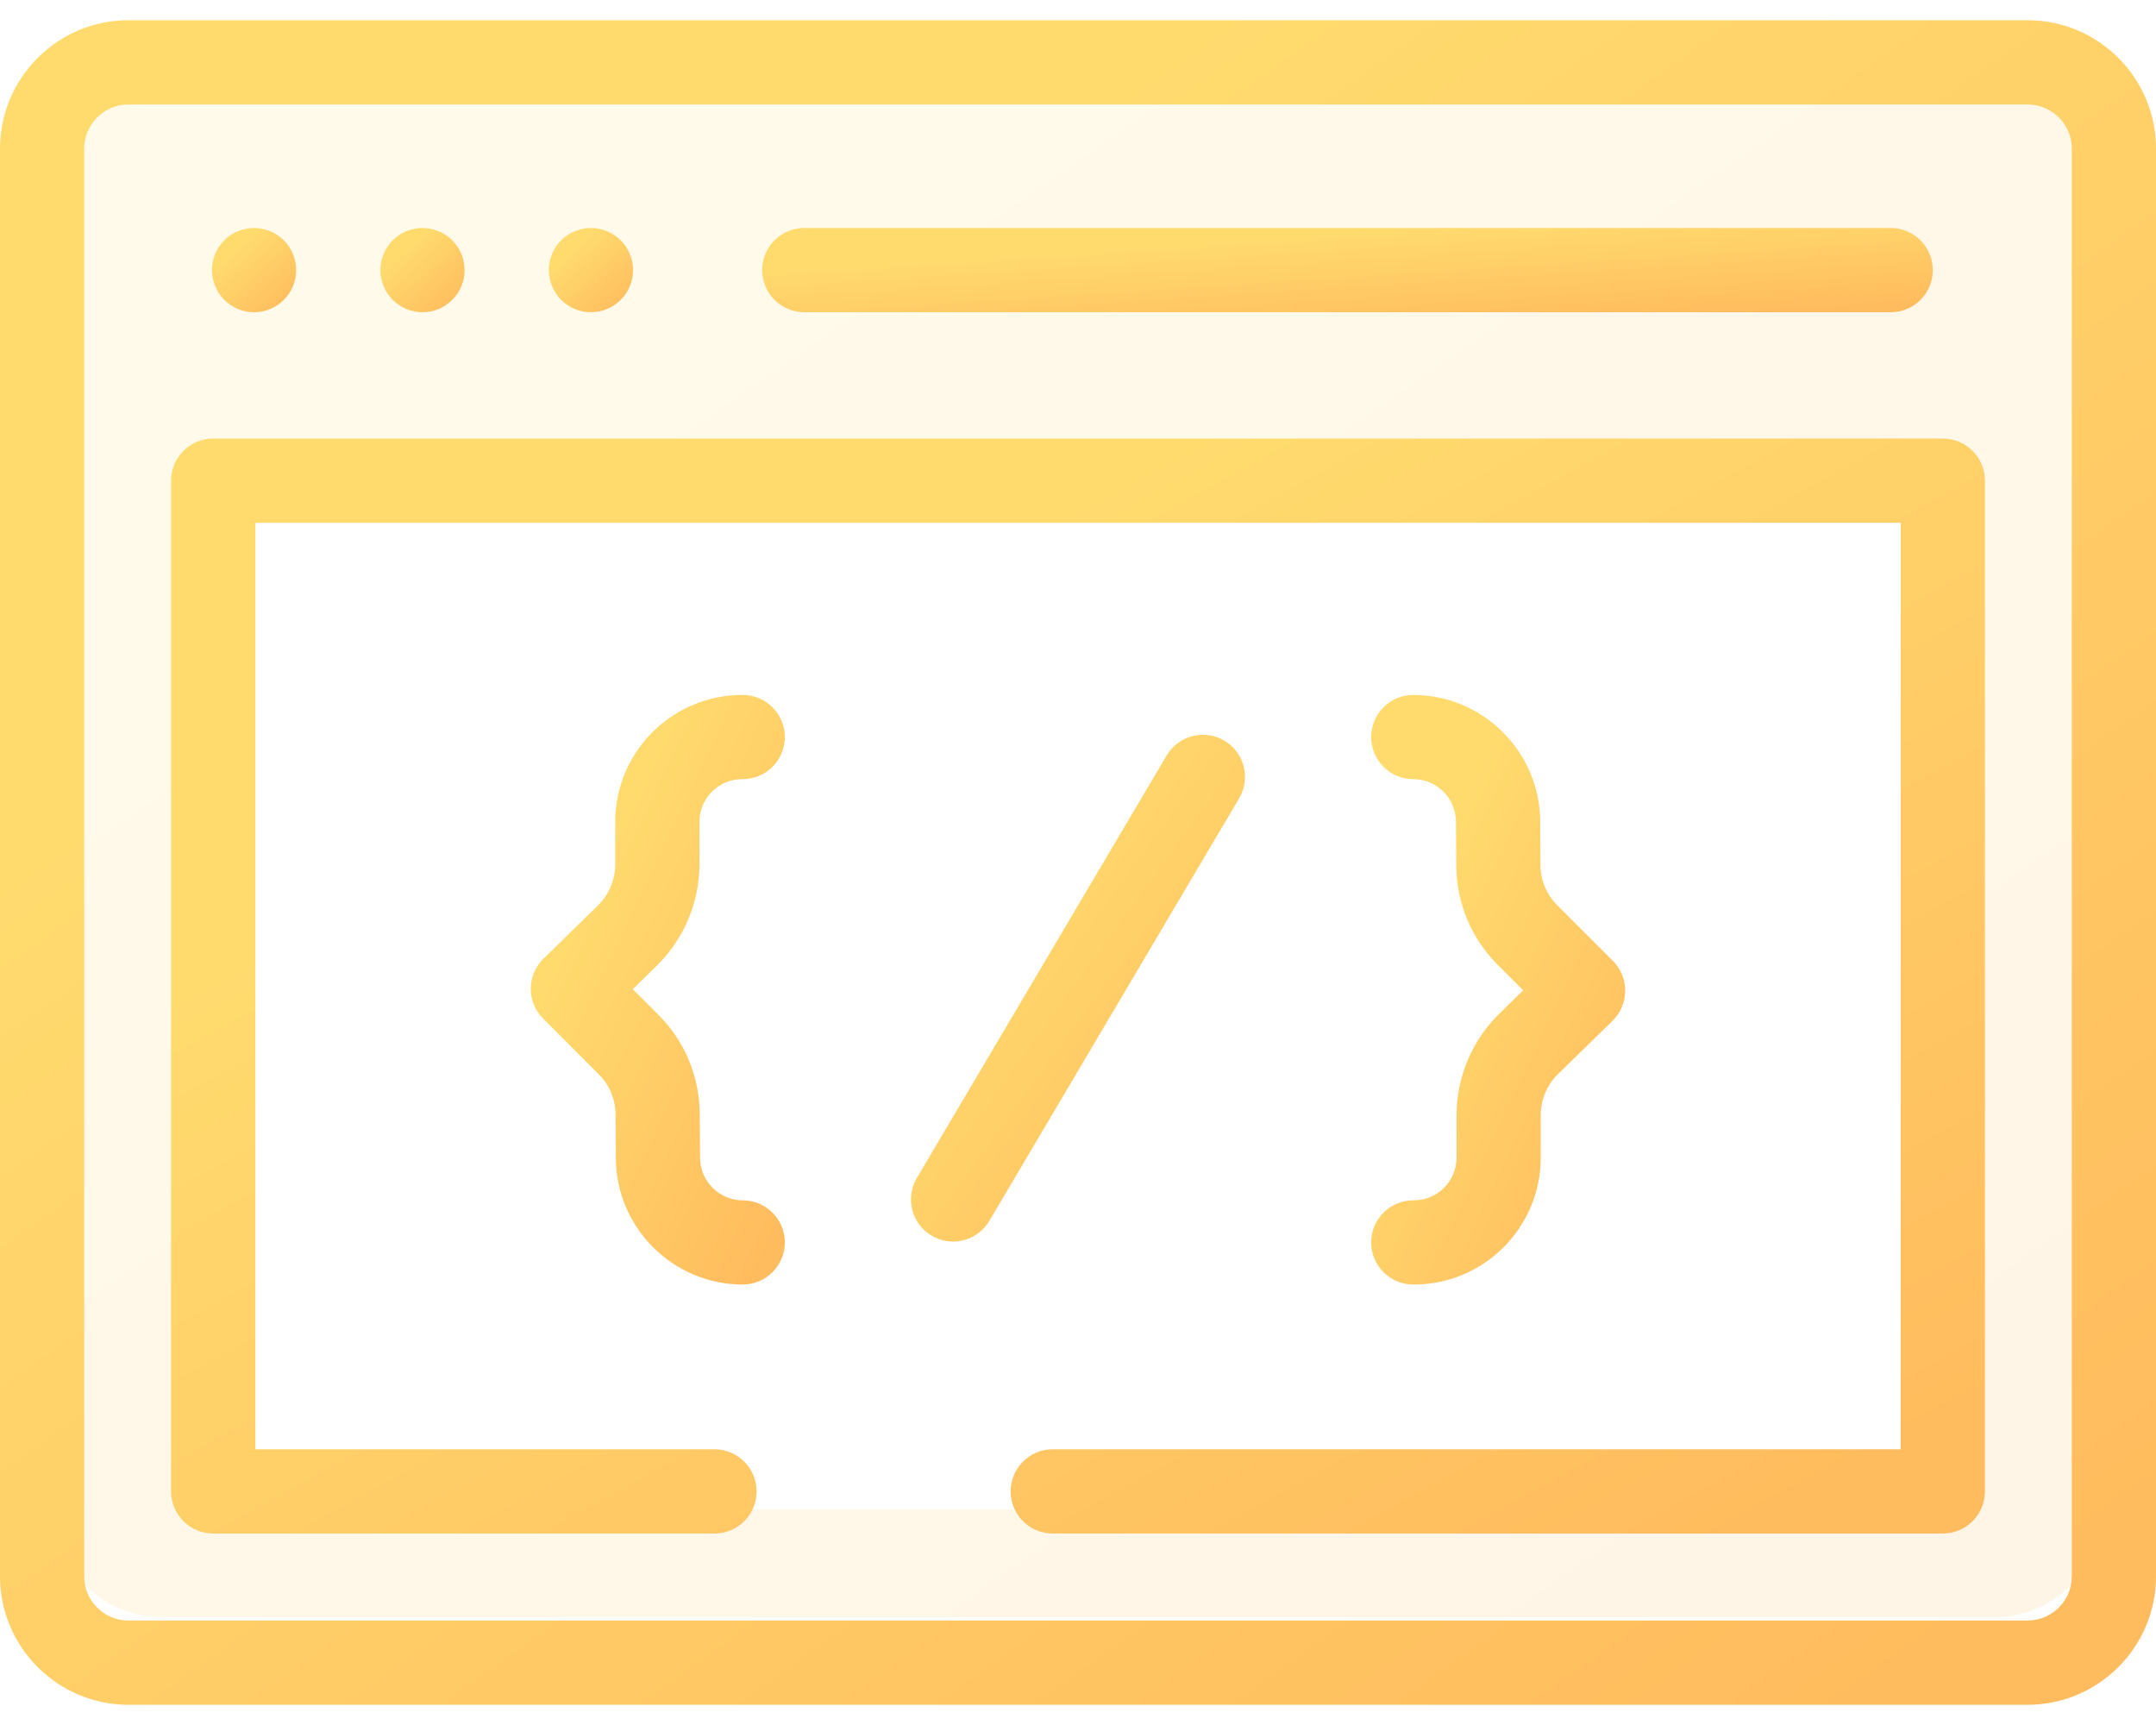
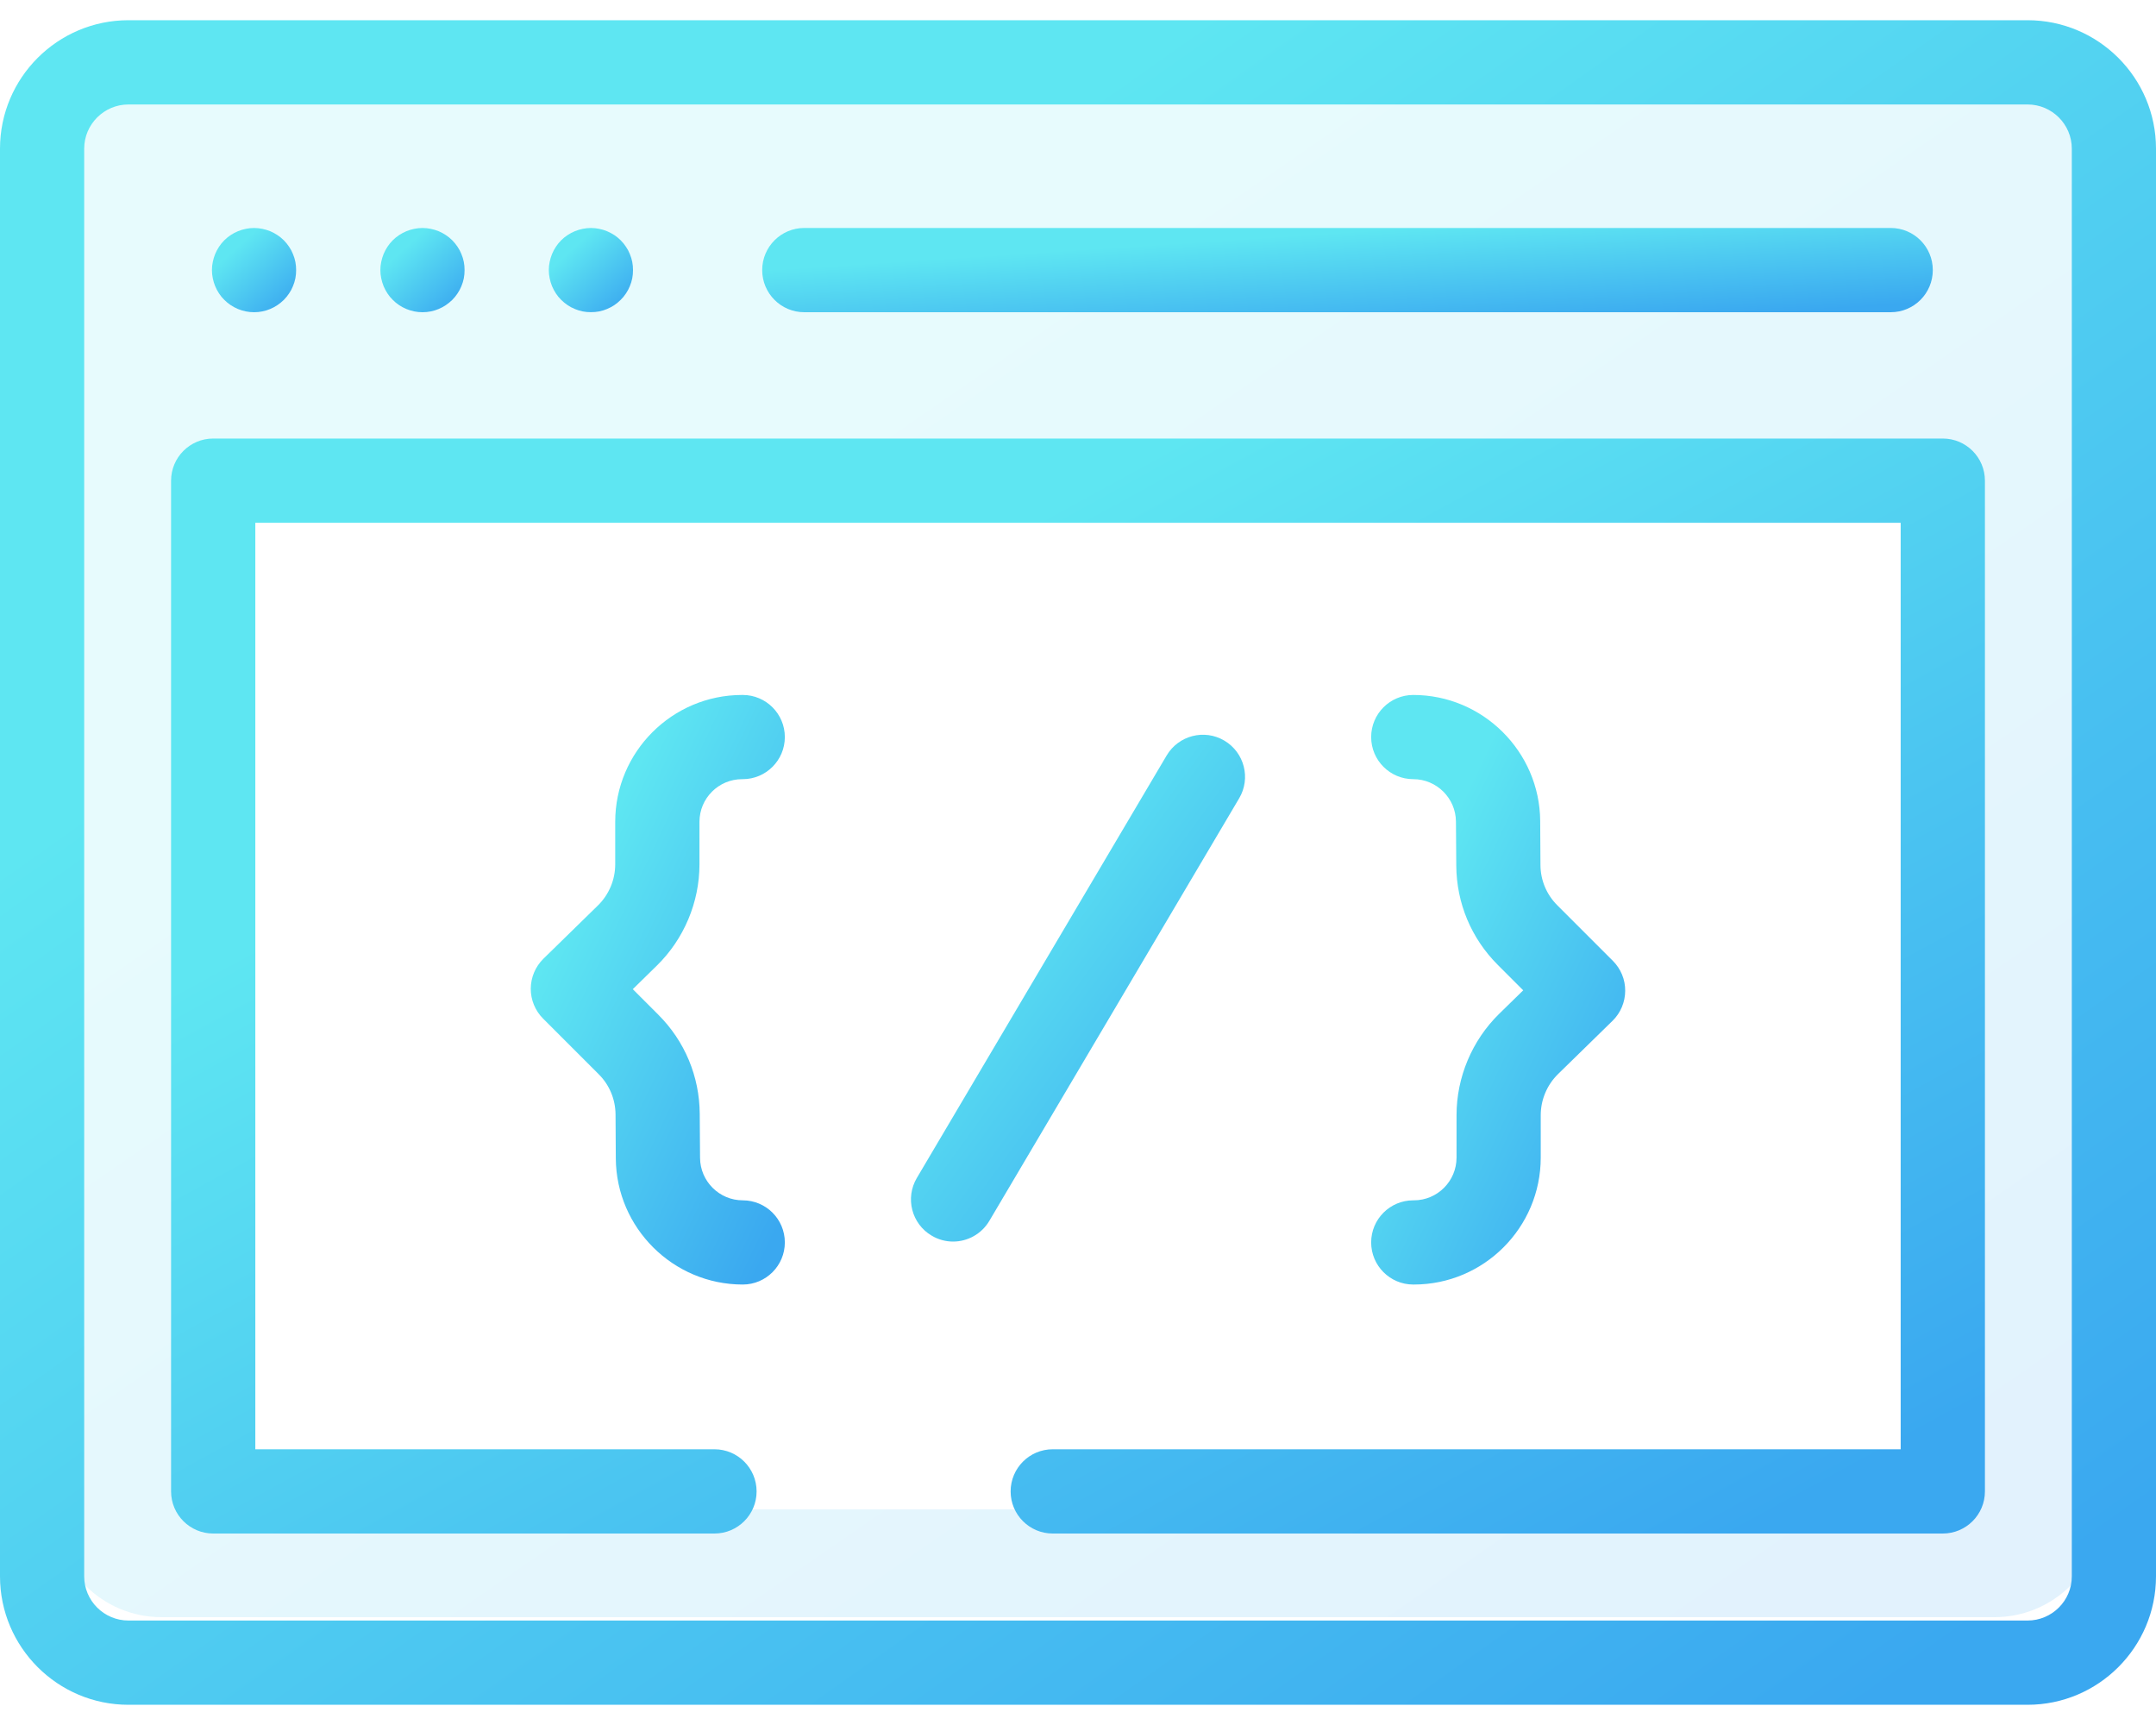
<svg xmlns="http://www.w3.org/2000/svg" width="40" height="32" viewBox="0 0 40 32" fill="none">
  <path opacity="0.15" fill-rule="evenodd" clip-rule="evenodd" d="M3 1C1.895 1 1 1.895 1 3V28C1 29.105 1.895 30 3 30H37C38.105 30 39 29.105 39 28V3C39 1.895 38.105 1 37 1H3ZM36 9H4V28H36V9Z" fill="url(#paint0_linear)" />
  <path d="M37.617 0.375H2.383C1.069 0.375 0 1.444 0 2.758V29.242C0 30.556 1.069 31.625 2.383 31.625H37.617C38.931 31.625 40 30.556 40 29.242V2.758C40 1.444 38.931 0.375 37.617 0.375ZM38.438 29.242C38.438 29.695 38.069 30.062 37.617 30.062H2.383C1.931 30.062 1.562 29.695 1.562 29.242V2.758C1.562 2.306 1.931 1.938 2.383 1.938H37.617C38.069 1.938 38.438 2.306 38.438 2.758V29.242Z" fill="url(#paint1_linear)" />
  <path d="M14.922 5.792H35.078C35.51 5.792 35.859 5.442 35.859 5.01C35.859 4.579 35.51 4.229 35.078 4.229H14.922C14.49 4.229 14.141 4.579 14.141 5.01C14.141 5.442 14.49 5.792 14.922 5.792Z" fill="url(#paint2_linear)" />
  <path d="M3.992 5.309C4.012 5.356 4.036 5.402 4.064 5.444C4.092 5.487 4.125 5.527 4.161 5.562C4.306 5.709 4.508 5.792 4.713 5.792C4.765 5.792 4.816 5.787 4.866 5.777C4.916 5.767 4.966 5.752 5.013 5.732C5.06 5.713 5.105 5.688 5.147 5.66C5.19 5.631 5.23 5.598 5.266 5.563C5.302 5.527 5.334 5.487 5.363 5.444C5.392 5.402 5.416 5.356 5.435 5.309C5.455 5.262 5.47 5.213 5.48 5.163C5.49 5.113 5.494 5.061 5.494 5.01C5.494 4.959 5.49 4.908 5.48 4.858C5.47 4.808 5.455 4.759 5.435 4.712C5.416 4.664 5.392 4.619 5.363 4.577C5.334 4.534 5.302 4.494 5.266 4.458C5.23 4.422 5.19 4.389 5.147 4.361C5.105 4.333 5.06 4.309 5.013 4.289C4.966 4.27 4.916 4.255 4.866 4.245C4.766 4.224 4.662 4.224 4.561 4.245C4.511 4.255 4.462 4.27 4.415 4.289C4.367 4.309 4.322 4.333 4.28 4.361C4.237 4.389 4.197 4.422 4.161 4.458C4.125 4.494 4.092 4.534 4.064 4.577C4.036 4.619 4.012 4.664 3.992 4.712C3.973 4.759 3.958 4.808 3.948 4.858C3.937 4.908 3.932 4.959 3.932 5.01C3.932 5.061 3.937 5.113 3.948 5.163C3.958 5.213 3.973 5.262 3.992 5.309Z" fill="url(#paint3_linear)" />
  <path d="M7.117 5.309C7.137 5.356 7.161 5.402 7.189 5.444C7.217 5.487 7.25 5.527 7.286 5.562C7.431 5.709 7.633 5.792 7.838 5.792C7.89 5.792 7.941 5.787 7.991 5.777C8.041 5.767 8.091 5.752 8.138 5.732C8.185 5.713 8.23 5.688 8.272 5.66C8.315 5.631 8.355 5.598 8.391 5.563C8.427 5.527 8.459 5.487 8.488 5.444C8.517 5.402 8.541 5.356 8.56 5.309C8.58 5.262 8.595 5.213 8.605 5.163C8.615 5.113 8.619 5.061 8.619 5.01C8.619 4.959 8.615 4.908 8.605 4.858C8.595 4.808 8.58 4.759 8.56 4.712C8.541 4.664 8.517 4.619 8.488 4.577C8.459 4.534 8.427 4.494 8.391 4.458C8.355 4.422 8.315 4.389 8.272 4.361C8.23 4.333 8.185 4.309 8.138 4.289C8.091 4.27 8.041 4.255 7.991 4.245C7.891 4.224 7.787 4.224 7.686 4.245C7.636 4.255 7.587 4.27 7.54 4.289C7.492 4.309 7.447 4.333 7.405 4.361C7.362 4.389 7.322 4.422 7.286 4.458C7.25 4.494 7.217 4.534 7.189 4.577C7.161 4.619 7.137 4.664 7.117 4.712C7.098 4.759 7.083 4.808 7.073 4.858C7.062 4.908 7.057 4.959 7.057 5.01C7.057 5.061 7.062 5.113 7.073 5.163C7.083 5.213 7.098 5.262 7.117 5.309Z" fill="url(#paint4_linear)" />
  <path d="M10.242 5.309C10.262 5.356 10.286 5.402 10.314 5.444C10.342 5.487 10.375 5.527 10.411 5.562C10.447 5.598 10.487 5.631 10.53 5.66C10.572 5.688 10.617 5.713 10.665 5.732C10.712 5.752 10.761 5.767 10.811 5.777C10.861 5.787 10.912 5.791 10.963 5.791C11.015 5.791 11.066 5.787 11.116 5.777C11.166 5.767 11.216 5.752 11.262 5.732C11.309 5.713 11.355 5.688 11.398 5.66C11.44 5.631 11.48 5.598 11.516 5.562C11.552 5.527 11.585 5.487 11.613 5.444C11.642 5.402 11.666 5.356 11.685 5.309C11.705 5.262 11.72 5.213 11.73 5.163C11.74 5.113 11.744 5.061 11.744 5.01C11.744 4.959 11.74 4.908 11.73 4.858C11.72 4.808 11.705 4.759 11.685 4.712C11.666 4.664 11.642 4.619 11.613 4.577C11.585 4.534 11.552 4.494 11.516 4.458C11.48 4.422 11.44 4.389 11.398 4.361C11.355 4.333 11.309 4.309 11.262 4.289C11.216 4.27 11.166 4.255 11.116 4.245C11.016 4.224 10.912 4.224 10.811 4.245C10.761 4.255 10.712 4.27 10.665 4.289C10.617 4.309 10.572 4.333 10.53 4.361C10.487 4.389 10.447 4.422 10.411 4.458C10.375 4.494 10.342 4.534 10.314 4.577C10.286 4.619 10.262 4.664 10.242 4.712C10.223 4.759 10.208 4.808 10.198 4.858C10.187 4.908 10.182 4.959 10.182 5.01C10.182 5.061 10.187 5.113 10.198 5.163C10.208 5.213 10.223 5.262 10.242 5.309Z" fill="url(#paint5_linear)" />
  <path d="M22.715 13.739C22.344 13.519 21.865 13.643 21.645 14.014L17.01 21.852C16.79 22.224 16.913 22.703 17.285 22.922C17.409 22.996 17.546 23.032 17.682 23.032C17.949 23.032 18.209 22.894 18.355 22.648L22.99 14.809C23.21 14.438 23.087 13.959 22.715 13.739Z" fill="url(#paint6_linear)" />
  <path d="M12.977 16.035V15.246C12.977 14.809 13.332 14.454 13.769 14.454H13.78C14.211 14.454 14.561 14.104 14.561 13.673C14.561 13.242 14.211 12.892 13.78 12.892H13.769C12.471 12.892 11.414 13.948 11.414 15.246V16.035C11.414 16.319 11.298 16.596 11.095 16.795L10.082 17.785C9.933 17.931 9.849 18.131 9.847 18.34C9.846 18.548 9.929 18.749 10.076 18.896L11.108 19.928C11.307 20.126 11.417 20.391 11.42 20.672L11.425 21.491C11.434 22.78 12.49 23.829 13.78 23.829C14.211 23.829 14.561 23.479 14.561 23.048C14.561 22.616 14.211 22.267 13.78 22.267C13.346 22.267 12.991 21.914 12.988 21.48L12.982 20.661C12.977 19.966 12.704 19.313 12.213 18.823L11.74 18.35L12.187 17.912C12.689 17.421 12.977 16.737 12.977 16.035Z" fill="url(#paint7_linear)" />
  <path d="M27.023 20.686V21.474C27.023 21.911 26.668 22.267 26.231 22.267H26.22C25.789 22.267 25.439 22.616 25.439 23.048C25.439 23.479 25.789 23.829 26.22 23.829H26.231C27.529 23.829 28.585 22.773 28.585 21.474V20.686C28.585 20.402 28.702 20.125 28.905 19.926L29.918 18.936C30.067 18.79 30.151 18.59 30.152 18.381C30.154 18.172 30.071 17.972 29.923 17.824L28.892 16.793C28.693 16.595 28.582 16.33 28.58 16.049L28.575 15.23C28.566 13.941 27.509 12.892 26.22 12.892C25.789 12.892 25.439 13.242 25.439 13.673C25.439 14.104 25.789 14.454 26.22 14.454C26.654 14.454 27.009 14.807 27.012 15.241L27.018 16.059C27.023 16.754 27.296 17.407 27.787 17.898L28.26 18.371L27.812 18.809C27.311 19.3 27.023 19.984 27.023 20.686Z" fill="url(#paint8_linear)" />
  <path d="M36.044 8.135H3.956C3.524 8.135 3.174 8.485 3.174 8.917V27.667C3.174 28.098 3.524 28.448 3.956 28.448H13.255C13.687 28.448 14.037 28.098 14.037 27.667C14.037 27.235 13.687 26.885 13.255 26.885H4.737V9.698H35.263V26.885H19.531C19.1 26.885 18.75 27.235 18.75 27.667C18.75 28.098 19.1 28.448 19.531 28.448H36.044C36.476 28.448 36.826 28.098 36.826 27.667V8.917C36.826 8.485 36.476 8.135 36.044 8.135Z" fill="url(#paint9_linear)" />
  <defs>
    <linearGradient id="paint0_linear" x1="3.153" y1="1" x2="26.689" y2="35.054" gradientUnits="userSpaceOnUse">
-       <stop offset="0.259" stop-color="#FFDB6E" />
-       <stop offset="1" stop-color="#FFBC5E" />
+       <stop offset="0.259" stop-color="#5EE6F2" />
+       <stop offset="1" stop-color="#3AA8F0" />
    </linearGradient>
    <linearGradient id="paint1_linear" x1="2.267" y1="0.375" x2="27.833" y2="36.511" gradientUnits="userSpaceOnUse">
-       <stop offset="0.259" stop-color="#FFDB6E" />
-       <stop offset="1" stop-color="#FFBC5E" />
+       <stop offset="0.259" stop-color="#5EE6F2" />
+       <stop offset="1" stop-color="#3AA8F0" />
    </linearGradient>
    <linearGradient id="paint2_linear" x1="15.371" y1="4.229" x2="15.547" y2="6.929" gradientUnits="userSpaceOnUse">
-       <stop offset="0.259" stop-color="#FFDB6E" />
-       <stop offset="1" stop-color="#FFBC5E" />
+       <stop offset="0.259" stop-color="#5EE6F2" />
+       <stop offset="1" stop-color="#3AA8F0" />
    </linearGradient>
    <linearGradient id="paint3_linear" x1="4.02" y1="4.229" x2="5.369" y2="5.719" gradientUnits="userSpaceOnUse">
-       <stop offset="0.259" stop-color="#FFDB6E" />
-       <stop offset="1" stop-color="#FFBC5E" />
+       <stop offset="0.259" stop-color="#5EE6F2" />
+       <stop offset="1" stop-color="#3AA8F0" />
    </linearGradient>
    <linearGradient id="paint4_linear" x1="7.145" y1="4.229" x2="8.494" y2="5.719" gradientUnits="userSpaceOnUse">
-       <stop offset="0.259" stop-color="#FFDB6E" />
-       <stop offset="1" stop-color="#FFBC5E" />
+       <stop offset="0.259" stop-color="#5EE6F2" />
+       <stop offset="1" stop-color="#3AA8F0" />
    </linearGradient>
    <linearGradient id="paint5_linear" x1="10.27" y1="4.229" x2="11.619" y2="5.719" gradientUnits="userSpaceOnUse">
-       <stop offset="0.259" stop-color="#FFDB6E" />
-       <stop offset="1" stop-color="#FFBC5E" />
+       <stop offset="0.259" stop-color="#5EE6F2" />
+       <stop offset="1" stop-color="#3AA8F0" />
    </linearGradient>
    <linearGradient id="paint6_linear" x1="17.252" y1="13.63" x2="25.014" y2="19.281" gradientUnits="userSpaceOnUse">
-       <stop offset="0.259" stop-color="#FFDB6E" />
-       <stop offset="1" stop-color="#FFBC5E" />
+       <stop offset="0.259" stop-color="#5EE6F2" />
+       <stop offset="1" stop-color="#3AA8F0" />
    </linearGradient>
    <linearGradient id="paint7_linear" x1="10.114" y1="12.892" x2="17.479" y2="16.396" gradientUnits="userSpaceOnUse">
-       <stop offset="0.259" stop-color="#FFDB6E" />
-       <stop offset="1" stop-color="#FFBC5E" />
+       <stop offset="0.259" stop-color="#5EE6F2" />
+       <stop offset="1" stop-color="#3AA8F0" />
    </linearGradient>
    <linearGradient id="paint8_linear" x1="25.706" y1="12.892" x2="33.07" y2="16.396" gradientUnits="userSpaceOnUse">
-       <stop offset="0.259" stop-color="#FFDB6E" />
-       <stop offset="1" stop-color="#FFBC5E" />
+       <stop offset="0.259" stop-color="#5EE6F2" />
+       <stop offset="1" stop-color="#3AA8F0" />
    </linearGradient>
    <linearGradient id="paint9_linear" x1="5.081" y1="8.135" x2="19.915" y2="35.272" gradientUnits="userSpaceOnUse">
-       <stop offset="0.259" stop-color="#FFDB6E" />
-       <stop offset="1" stop-color="#FFBC5E" />
+       <stop offset="0.259" stop-color="#5EE6F2" />
+       <stop offset="1" stop-color="#3AA8F0" />
    </linearGradient>
  </defs>
</svg>
